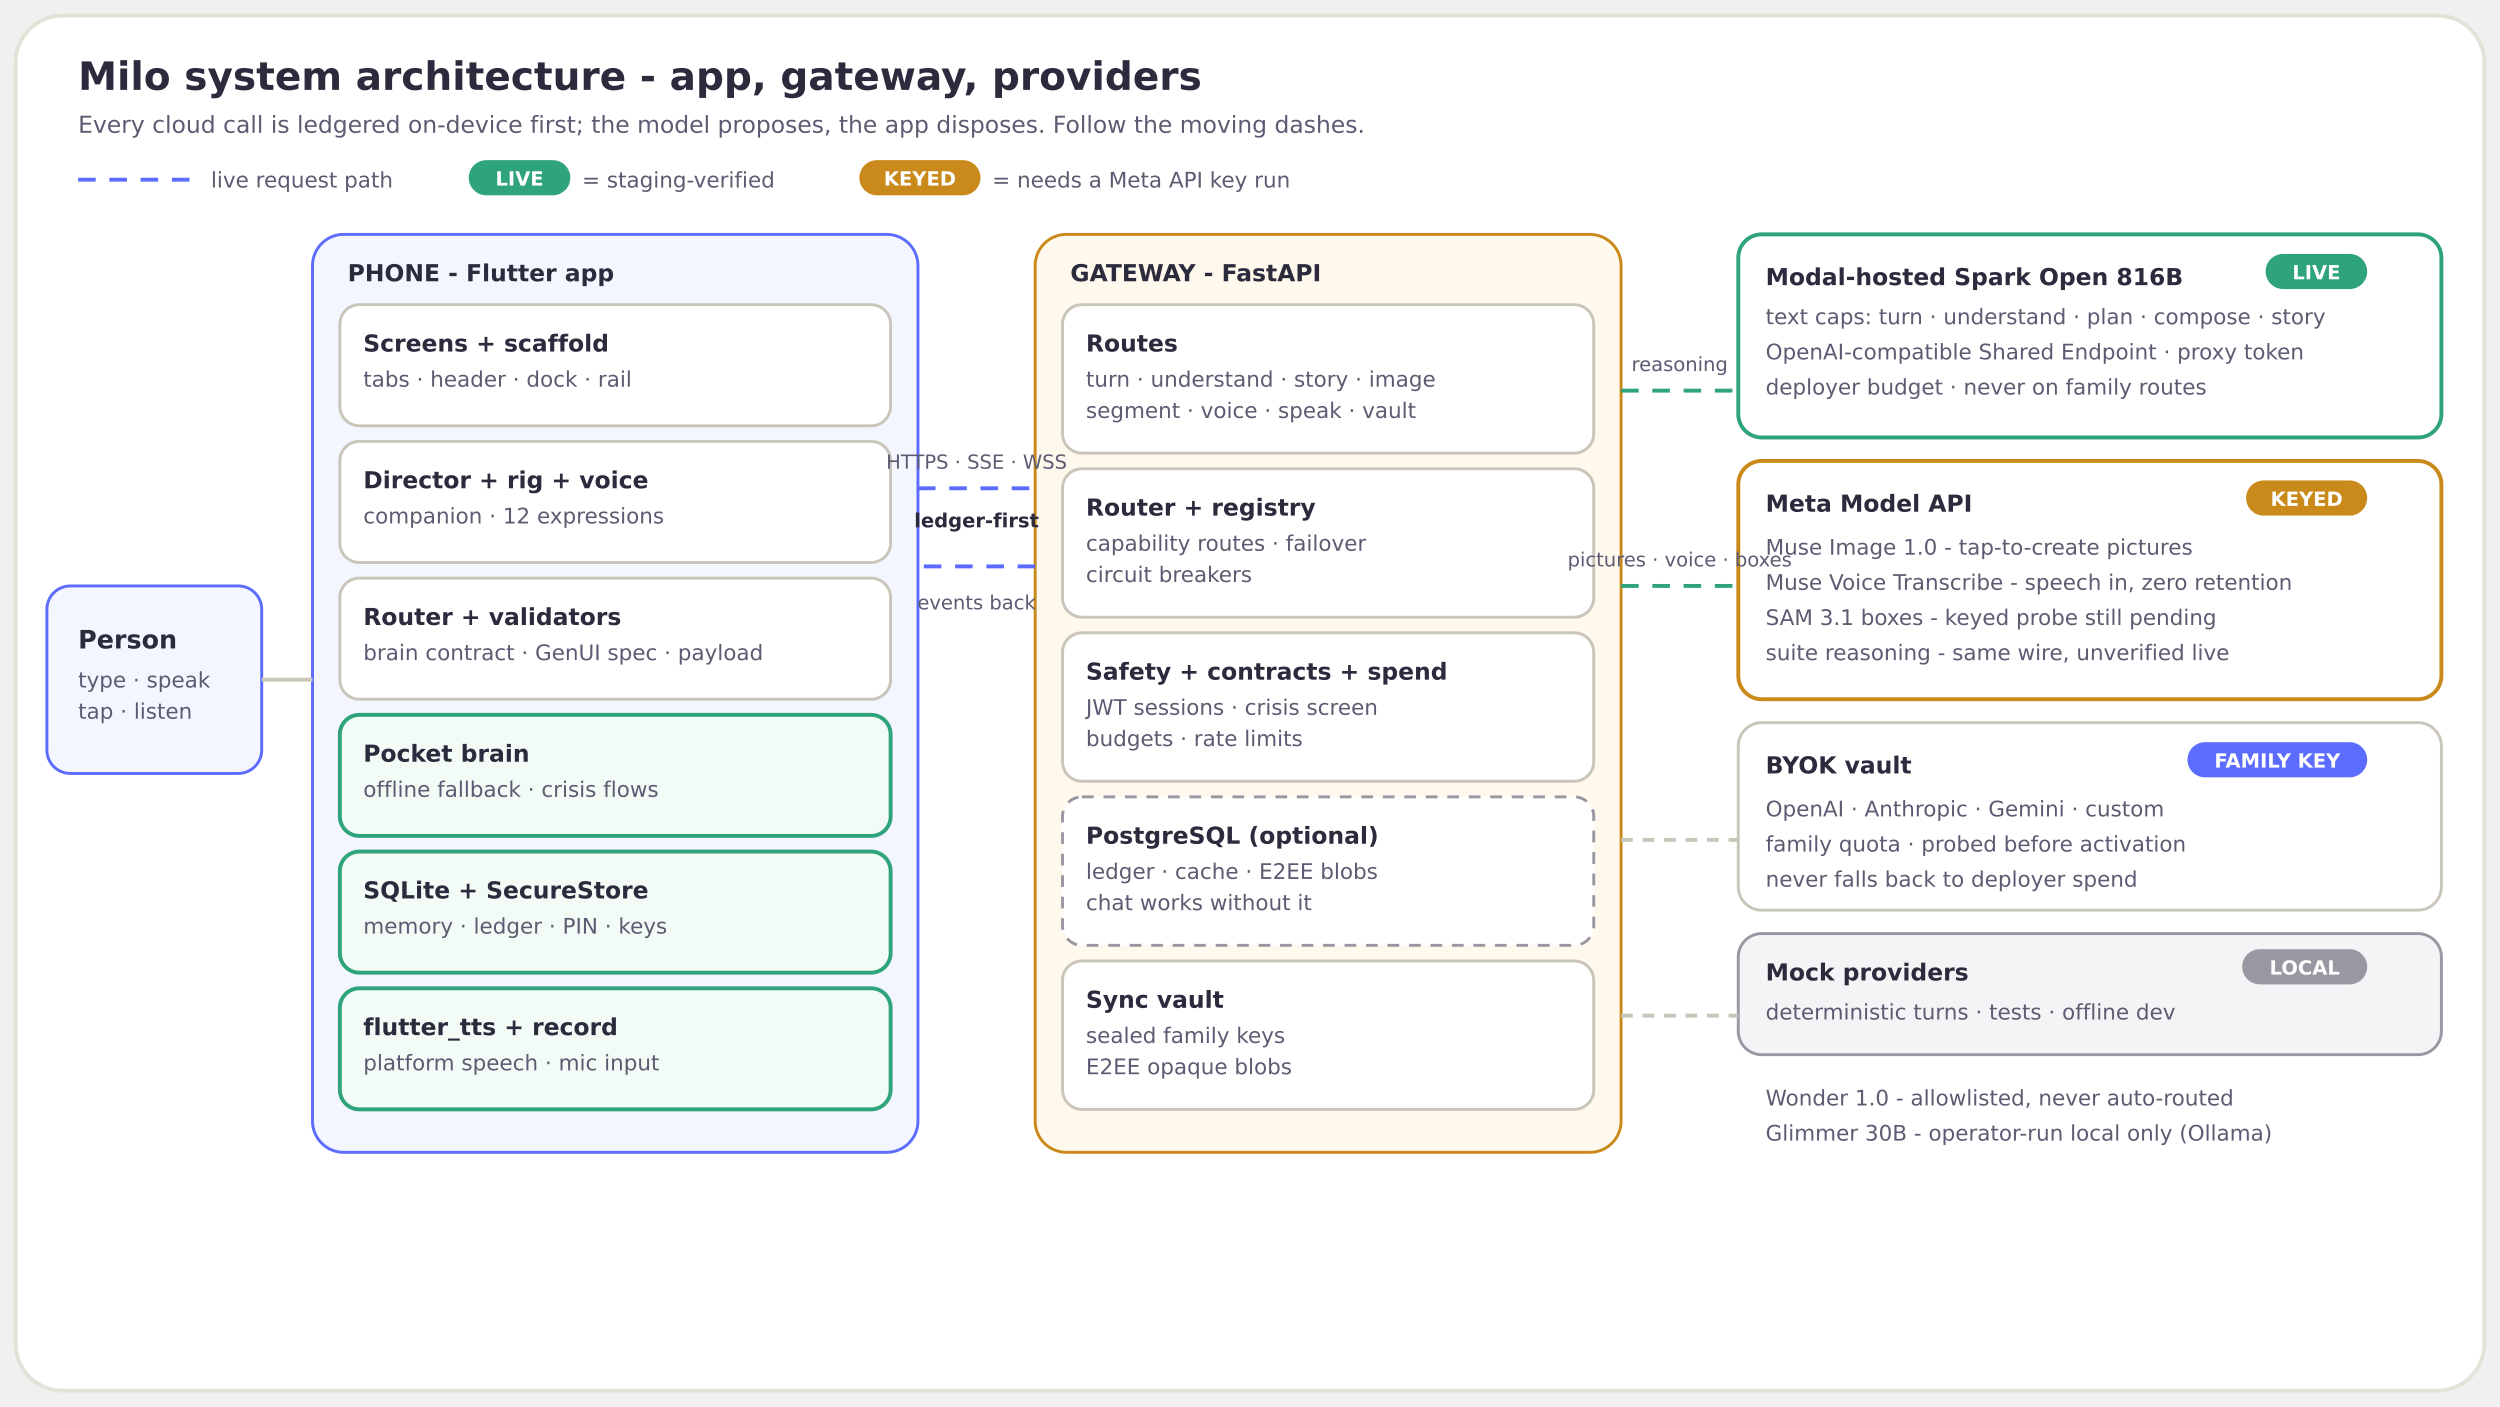
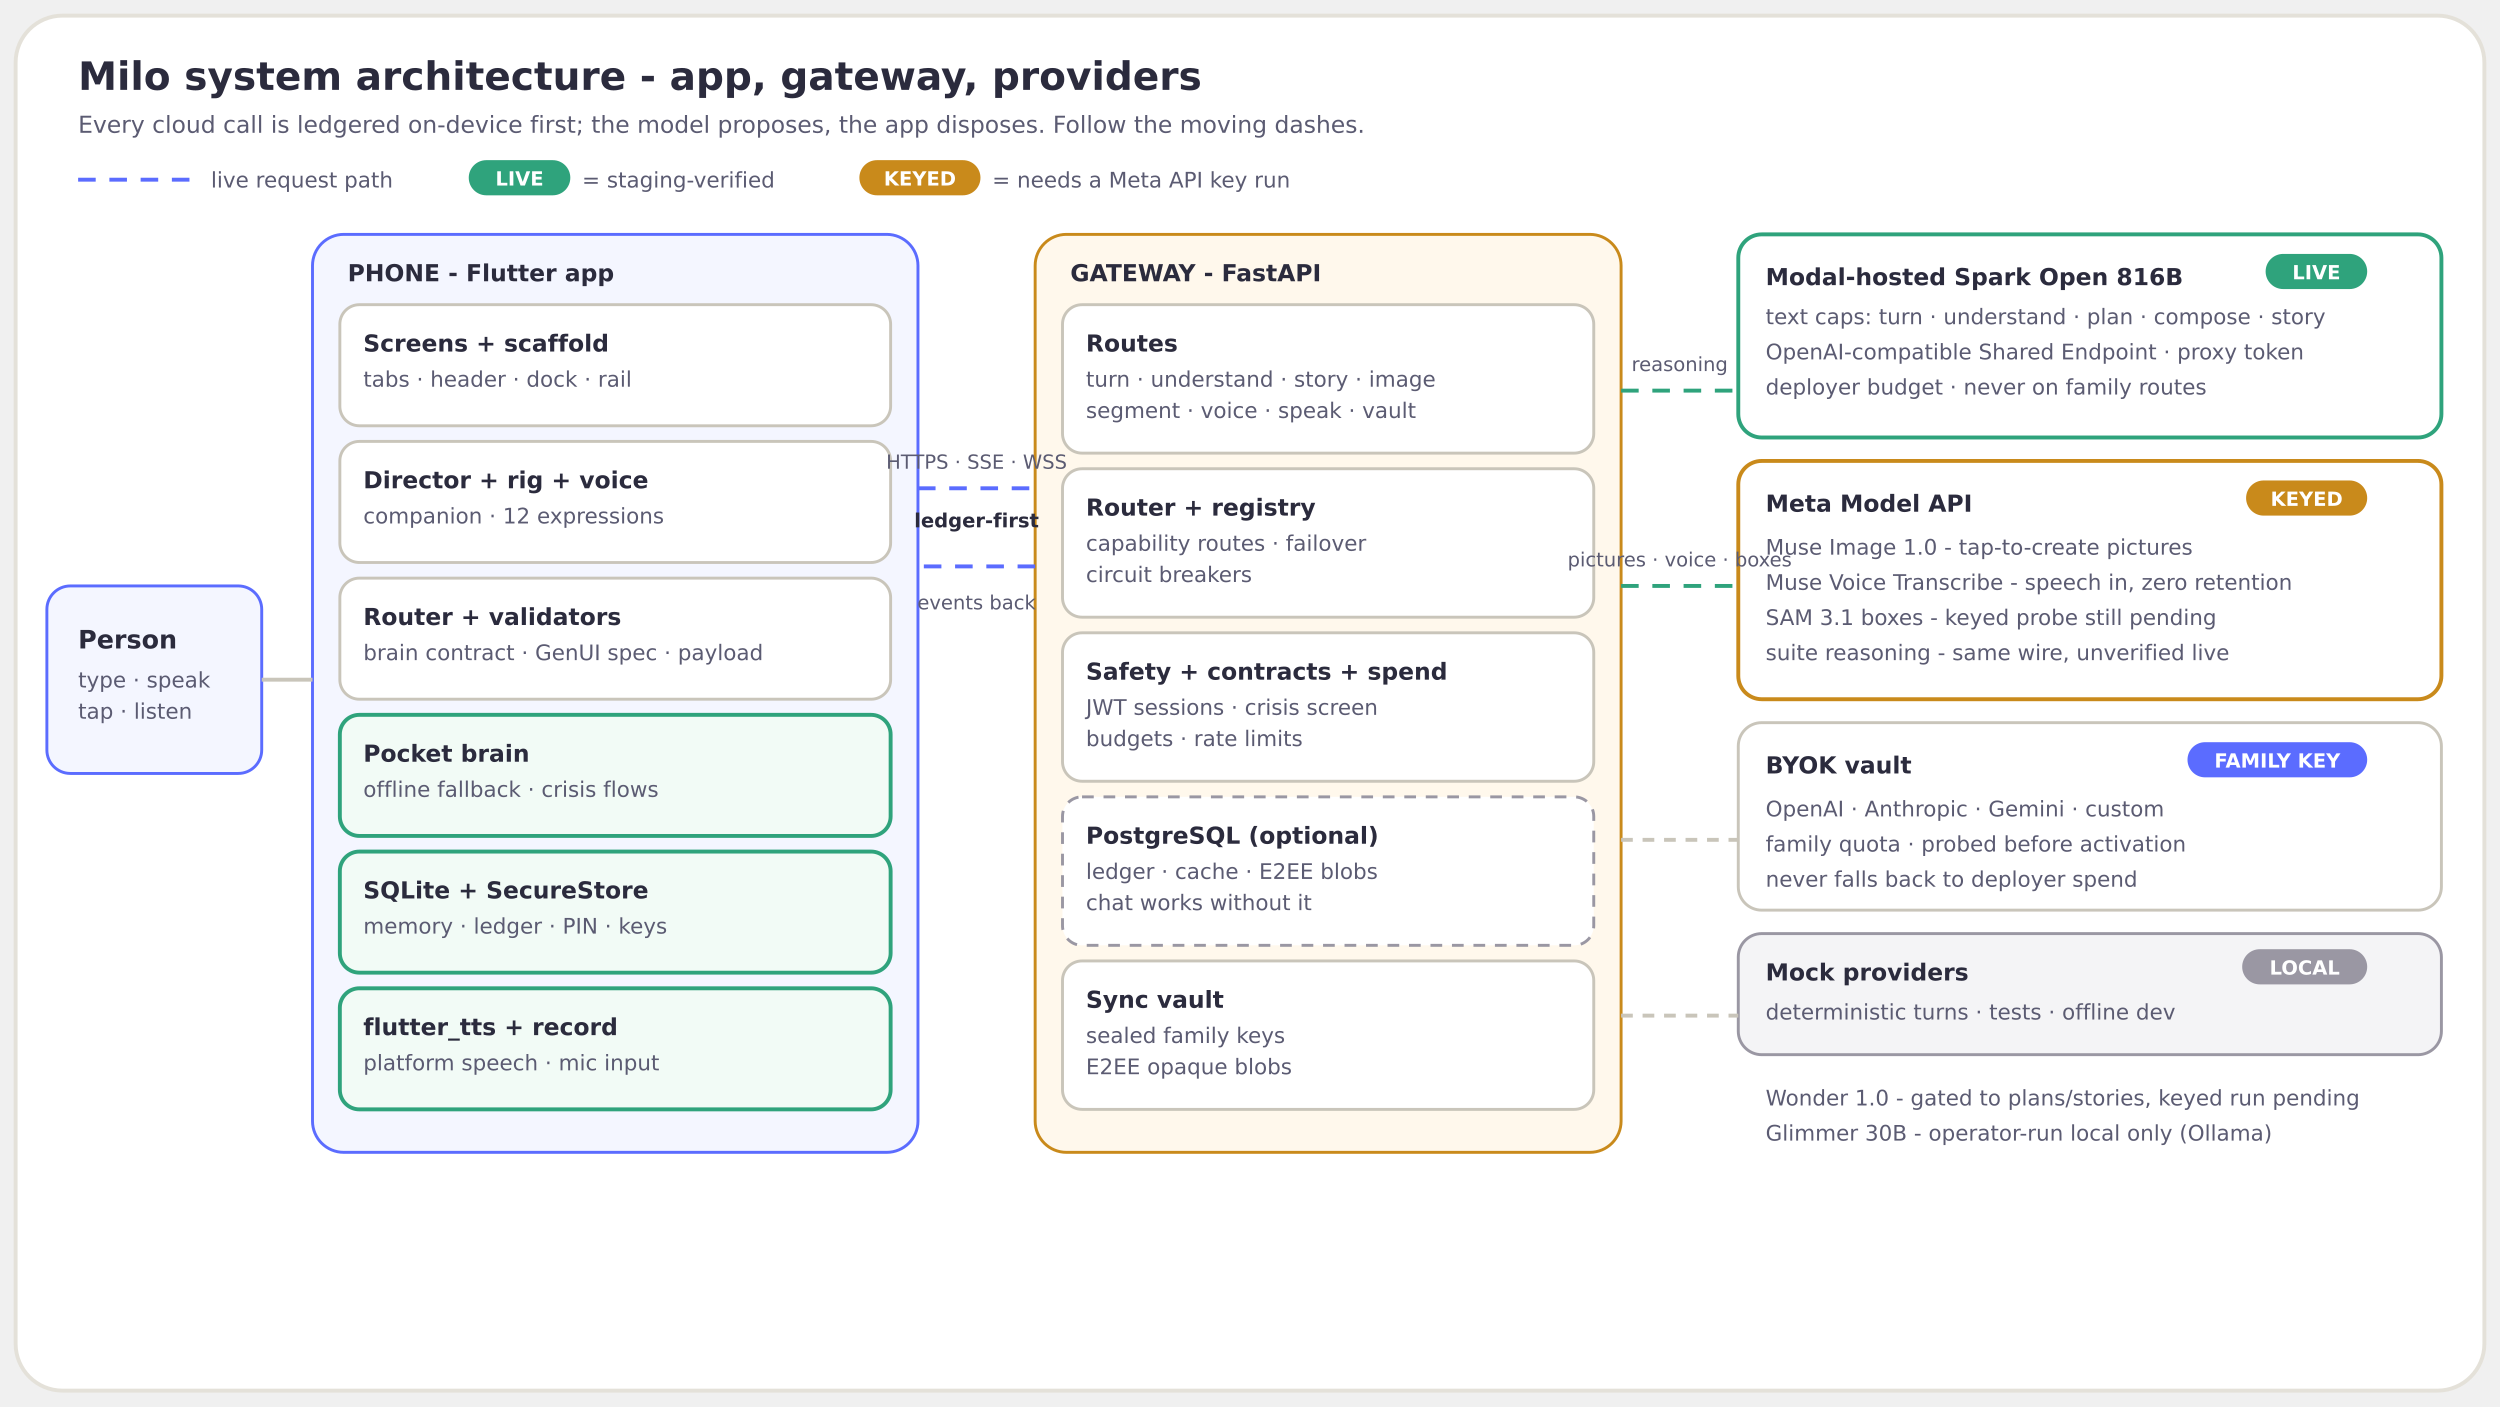
<svg xmlns="http://www.w3.org/2000/svg" width="1280" height="720" viewBox="0 0 1280 720" role="img" aria-label="Milo system architecture: Flutter app, FastAPI gateway, and model providers">
  <rect x="8" y="8" width="1264" height="704" rx="24" fill="#ffffff" stroke="#E4E1D9" stroke-width="2" />
  <text x="40" y="46" font-family="Verdana, 'DejaVu Sans', sans-serif" font-size="20" font-weight="bold" fill="#2B2B3D">Milo system architecture - app, gateway, providers</text>
  <text x="40" y="68" font-family="Verdana, 'DejaVu Sans', sans-serif" font-size="12" fill="#5B5B72">Every cloud call is ledgered on-device first; the model proposes, the app disposes. Follow the moving dashes.</text>
  <line x1="40" y1="92" x2="100" y2="92" stroke="#5B6CFF" stroke-width="2" stroke-dasharray="9 7" />
  <text x="108" y="96" font-family="Verdana, 'DejaVu Sans', sans-serif" font-size="11" fill="#5B5B72">live request path</text>
  <rect x="240" y="82" width="52" height="18" rx="9" fill="#2FA37C" />
  <text x="266" y="95" text-anchor="middle" font-family="Verdana, 'DejaVu Sans', sans-serif" font-size="10" font-weight="bold" fill="#ffffff">LIVE</text>
  <text x="298" y="96" font-family="Verdana, 'DejaVu Sans', sans-serif" font-size="11" fill="#5B5B72">= staging-verified</text>
  <rect x="440" y="82" width="62" height="18" rx="9" fill="#C98A1B" />
  <text x="471" y="95" text-anchor="middle" font-family="Verdana, 'DejaVu Sans', sans-serif" font-size="10" font-weight="bold" fill="#ffffff">KEYED</text>
  <text x="508" y="96" font-family="Verdana, 'DejaVu Sans', sans-serif" font-size="11" fill="#5B5B72">= needs a Meta API key run</text>
  <g font-family="Verdana, 'DejaVu Sans', sans-serif">
    <rect x="24" y="300" width="110" height="96" rx="12" fill="#F4F6FF" stroke="#5B6CFF" stroke-width="1.5" />
    <text x="40" y="332" font-size="13" font-weight="bold" fill="#2B2B3D">Person</text>
    <text x="40" y="352" font-size="11" fill="#5B5B72">type · speak</text>
    <text x="40" y="368" font-size="11" fill="#5B5B72">tap · listen</text>
  </g>
  <g font-family="Verdana, 'DejaVu Sans', sans-serif">
    <rect x="160" y="120" width="310" height="470" rx="16" fill="#F4F6FF" stroke="#5B6CFF" stroke-width="1.5" />
    <text x="178" y="144" font-size="12" font-weight="bold" fill="#2B2B3D">PHONE - Flutter app</text>
    <rect x="174" y="156" width="282" height="62" rx="10" fill="#ffffff" stroke="#C9C5BA" stroke-width="1.5" />
    <text x="186" y="180" font-size="12" font-weight="bold" fill="#2B2B3D">Screens + scaffold</text>
    <text x="186" y="198" font-size="11" fill="#5B5B72">tabs · header · dock · rail</text>
    <rect x="174" y="226" width="282" height="62" rx="10" fill="#ffffff" stroke="#C9C5BA" stroke-width="1.5" />
    <text x="186" y="250" font-size="12" font-weight="bold" fill="#2B2B3D">Director + rig + voice</text>
    <text x="186" y="268" font-size="11" fill="#5B5B72">companion · 12 expressions</text>
    <rect x="174" y="296" width="282" height="62" rx="10" fill="#ffffff" stroke="#C9C5BA" stroke-width="1.5" />
    <text x="186" y="320" font-size="12" font-weight="bold" fill="#2B2B3D">Router + validators</text>
    <text x="186" y="338" font-size="11" fill="#5B5B72">brain contract · GenUI spec · payload</text>
    <rect x="174" y="366" width="282" height="62" rx="10" fill="#F2FBF6" stroke="#2FA37C" stroke-width="2" />
    <text x="186" y="390" font-size="12" font-weight="bold" fill="#2B2B3D">Pocket brain</text>
    <text x="186" y="408" font-size="11" fill="#5B5B72">offline fallback · crisis flows</text>
    <rect x="174" y="436" width="282" height="62" rx="10" fill="#F2FBF6" stroke="#2FA37C" stroke-width="2" />
    <text x="186" y="460" font-size="12" font-weight="bold" fill="#2B2B3D">SQLite + SecureStore</text>
    <text x="186" y="478" font-size="11" fill="#5B5B72">memory · ledger · PIN · keys</text>
    <rect x="174" y="506" width="282" height="62" rx="10" fill="#F2FBF6" stroke="#2FA37C" stroke-width="2" />
    <text x="186" y="530" font-size="12" font-weight="bold" fill="#2B2B3D">flutter_tts + record</text>
    <text x="186" y="548" font-size="11" fill="#5B5B72">platform speech · mic input</text>
  </g>
  <g font-family="Verdana, 'DejaVu Sans', sans-serif">
    <rect x="530" y="120" width="300" height="470" rx="16" fill="#FFF8EC" stroke="#C98A1B" stroke-width="1.5" />
    <text x="548" y="144" font-size="12" font-weight="bold" fill="#2B2B3D">GATEWAY - FastAPI</text>
    <rect x="544" y="156" width="272" height="76" rx="10" fill="#ffffff" stroke="#C9C5BA" stroke-width="1.5" />
    <text x="556" y="180" font-size="12" font-weight="bold" fill="#2B2B3D">Routes</text>
    <text x="556" y="198" font-size="11" fill="#5B5B72">turn · understand · story · image</text>
    <text x="556" y="214" font-size="11" fill="#5B5B72">segment · voice · speak · vault</text>
    <rect x="544" y="240" width="272" height="76" rx="10" fill="#ffffff" stroke="#C9C5BA" stroke-width="1.5" />
    <text x="556" y="264" font-size="12" font-weight="bold" fill="#2B2B3D">Router + registry</text>
    <text x="556" y="282" font-size="11" fill="#5B5B72">capability routes · failover</text>
    <text x="556" y="298" font-size="11" fill="#5B5B72">circuit breakers</text>
    <rect x="544" y="324" width="272" height="76" rx="10" fill="#ffffff" stroke="#C9C5BA" stroke-width="1.5" />
    <text x="556" y="348" font-size="12" font-weight="bold" fill="#2B2B3D">Safety + contracts + spend</text>
    <text x="556" y="366" font-size="11" fill="#5B5B72">JWT sessions · crisis screen</text>
    <text x="556" y="382" font-size="11" fill="#5B5B72">budgets · rate limits</text>
    <rect x="544" y="408" width="272" height="76" rx="10" fill="#ffffff" stroke="#9A97A3" stroke-width="1.5" stroke-dasharray="6 5" />
    <text x="556" y="432" font-size="12" font-weight="bold" fill="#2B2B3D">PostgreSQL (optional)</text>
    <text x="556" y="450" font-size="11" fill="#5B5B72">ledger · cache · E2EE blobs</text>
    <text x="556" y="466" font-size="11" fill="#5B5B72">chat works without it</text>
    <rect x="544" y="492" width="272" height="76" rx="10" fill="#ffffff" stroke="#C9C5BA" stroke-width="1.5" />
    <text x="556" y="516" font-size="12" font-weight="bold" fill="#2B2B3D">Sync vault</text>
    <text x="556" y="534" font-size="11" fill="#5B5B72">sealed family keys</text>
    <text x="556" y="550" font-size="11" fill="#5B5B72">E2EE opaque blobs</text>
  </g>
  <g font-family="Verdana, 'DejaVu Sans', sans-serif">
    <rect x="890" y="120" width="360" height="104" rx="12" fill="#ffffff" stroke="#2FA37C" stroke-width="2">
      <animate attributeName="opacity" values="1;0.82;1" dur="2.6s" repeatCount="indefinite" />
    </rect>
    <text x="904" y="146" font-size="12" font-weight="bold" fill="#2B2B3D">Modal-hosted Spark Open 816B</text>
    <rect x="1160" y="130" width="52" height="18" rx="9" fill="#2FA37C" />
    <text x="1186" y="143" text-anchor="middle" font-size="10" font-weight="bold" fill="#ffffff">LIVE</text>
    <text x="904" y="166" font-size="11" fill="#5B5B72">text caps: turn · understand · plan · compose · story</text>
    <text x="904" y="184" font-size="11" fill="#5B5B72">OpenAI-compatible Shared Endpoint · proxy token</text>
    <text x="904" y="202" font-size="11" fill="#5B5B72">deployer budget · never on family routes</text>
    <rect x="890" y="236" width="360" height="122" rx="12" fill="#ffffff" stroke="#C98A1B" stroke-width="2" />
    <text x="904" y="262" font-size="12" font-weight="bold" fill="#2B2B3D">Meta Model API</text>
    <rect x="1150" y="246" width="62" height="18" rx="9" fill="#C98A1B" />
    <text x="1181" y="259" text-anchor="middle" font-size="10" font-weight="bold" fill="#ffffff">KEYED</text>
    <text x="904" y="284" font-size="11" fill="#5B5B72">Muse Image 1.0 - tap-to-create pictures</text>
    <text x="904" y="302" font-size="11" fill="#5B5B72">Muse Voice Transcribe - speech in, zero retention</text>
    <text x="904" y="320" font-size="11" fill="#5B5B72">SAM 3.1 boxes - keyed probe still pending</text>
    <text x="904" y="338" font-size="11" fill="#5B5B72">suite reasoning - same wire, unverified live</text>
    <rect x="890" y="370" width="360" height="96" rx="12" fill="#ffffff" stroke="#C9C5BA" stroke-width="1.5" />
    <text x="904" y="396" font-size="12" font-weight="bold" fill="#2B2B3D">BYOK vault</text>
    <rect x="1120" y="380" width="92" height="18" rx="9" fill="#5B6CFF" />
    <text x="1166" y="393" text-anchor="middle" font-size="10" font-weight="bold" fill="#ffffff">FAMILY KEY</text>
    <text x="904" y="418" font-size="11" fill="#5B5B72">OpenAI · Anthropic · Gemini · custom</text>
    <text x="904" y="436" font-size="11" fill="#5B5B72">family quota · probed before activation</text>
    <text x="904" y="454" font-size="11" fill="#5B5B72">never falls back to deployer spend</text>
    <rect x="890" y="478" width="360" height="62" rx="12" fill="#F4F4F6" stroke="#9A97A3" stroke-width="1.5" />
    <text x="904" y="502" font-size="12" font-weight="bold" fill="#2B2B3D">Mock providers</text>
    <rect x="1148" y="486" width="64" height="18" rx="9" fill="#9A97A3" />
    <text x="1180" y="499" text-anchor="middle" font-size="10" font-weight="bold" fill="#ffffff">LOCAL</text>
    <text x="904" y="522" font-size="11" fill="#5B5B72">deterministic turns · tests · offline dev</text>
-     <text x="904" y="566" font-size="11" fill="#5B5B72">Wonder 1.0 - allowlisted, never auto-routed</text>
+     <text x="904" y="566" font-size="11" fill="#5B5B72">Wonder 1.0 - gated to plans/stories, keyed run pending</text>
    <text x="904" y="584" font-size="11" fill="#5B5B72">Glimmer 30B - operator-run local only (Ollama)</text>
  </g>
  <g fill="none" stroke-width="2">
    <path d="M134,348 L160,348" stroke="#C9C5BA" />
    <path d="M470,250 L530,250" stroke="#5B6CFF" stroke-dasharray="9 7">
      <animate attributeName="stroke-dashoffset" from="32" to="0" dur="1.2s" repeatCount="indefinite" />
    </path>
    <path d="M530,290 L470,290" stroke="#5B6CFF" stroke-dasharray="9 7">
      <animate attributeName="stroke-dashoffset" from="32" to="0" dur="1.2s" repeatCount="indefinite" />
    </path>
    <path d="M830,200 L890,200" stroke="#2FA37C" stroke-dasharray="9 7">
      <animate attributeName="stroke-dashoffset" from="32" to="0" dur="1.2s" repeatCount="indefinite" />
    </path>
    <path d="M830,300 L890,300" stroke="#2FA37C" stroke-dasharray="9 7">
      <animate attributeName="stroke-dashoffset" from="32" to="0" dur="1.2s" repeatCount="indefinite" />
    </path>
    <path d="M830,430 L890,430" stroke="#C9C5BA" stroke-dasharray="6 5" />
    <path d="M830,520 L890,520" stroke="#C9C5BA" stroke-dasharray="6 5" />
  </g>
  <g font-family="Verdana, 'DejaVu Sans', sans-serif" font-size="10" fill="#5B5B72" text-anchor="middle">
    <text x="500" y="240">HTTPS · SSE · WSS</text>
    <text x="500" y="312">events back</text>
    <text x="500" y="270" font-weight="bold" fill="#2B2B3D">ledger-first</text>
    <text x="860" y="190">reasoning</text>
    <text x="860" y="290">pictures · voice · boxes</text>
  </g>
</svg>
